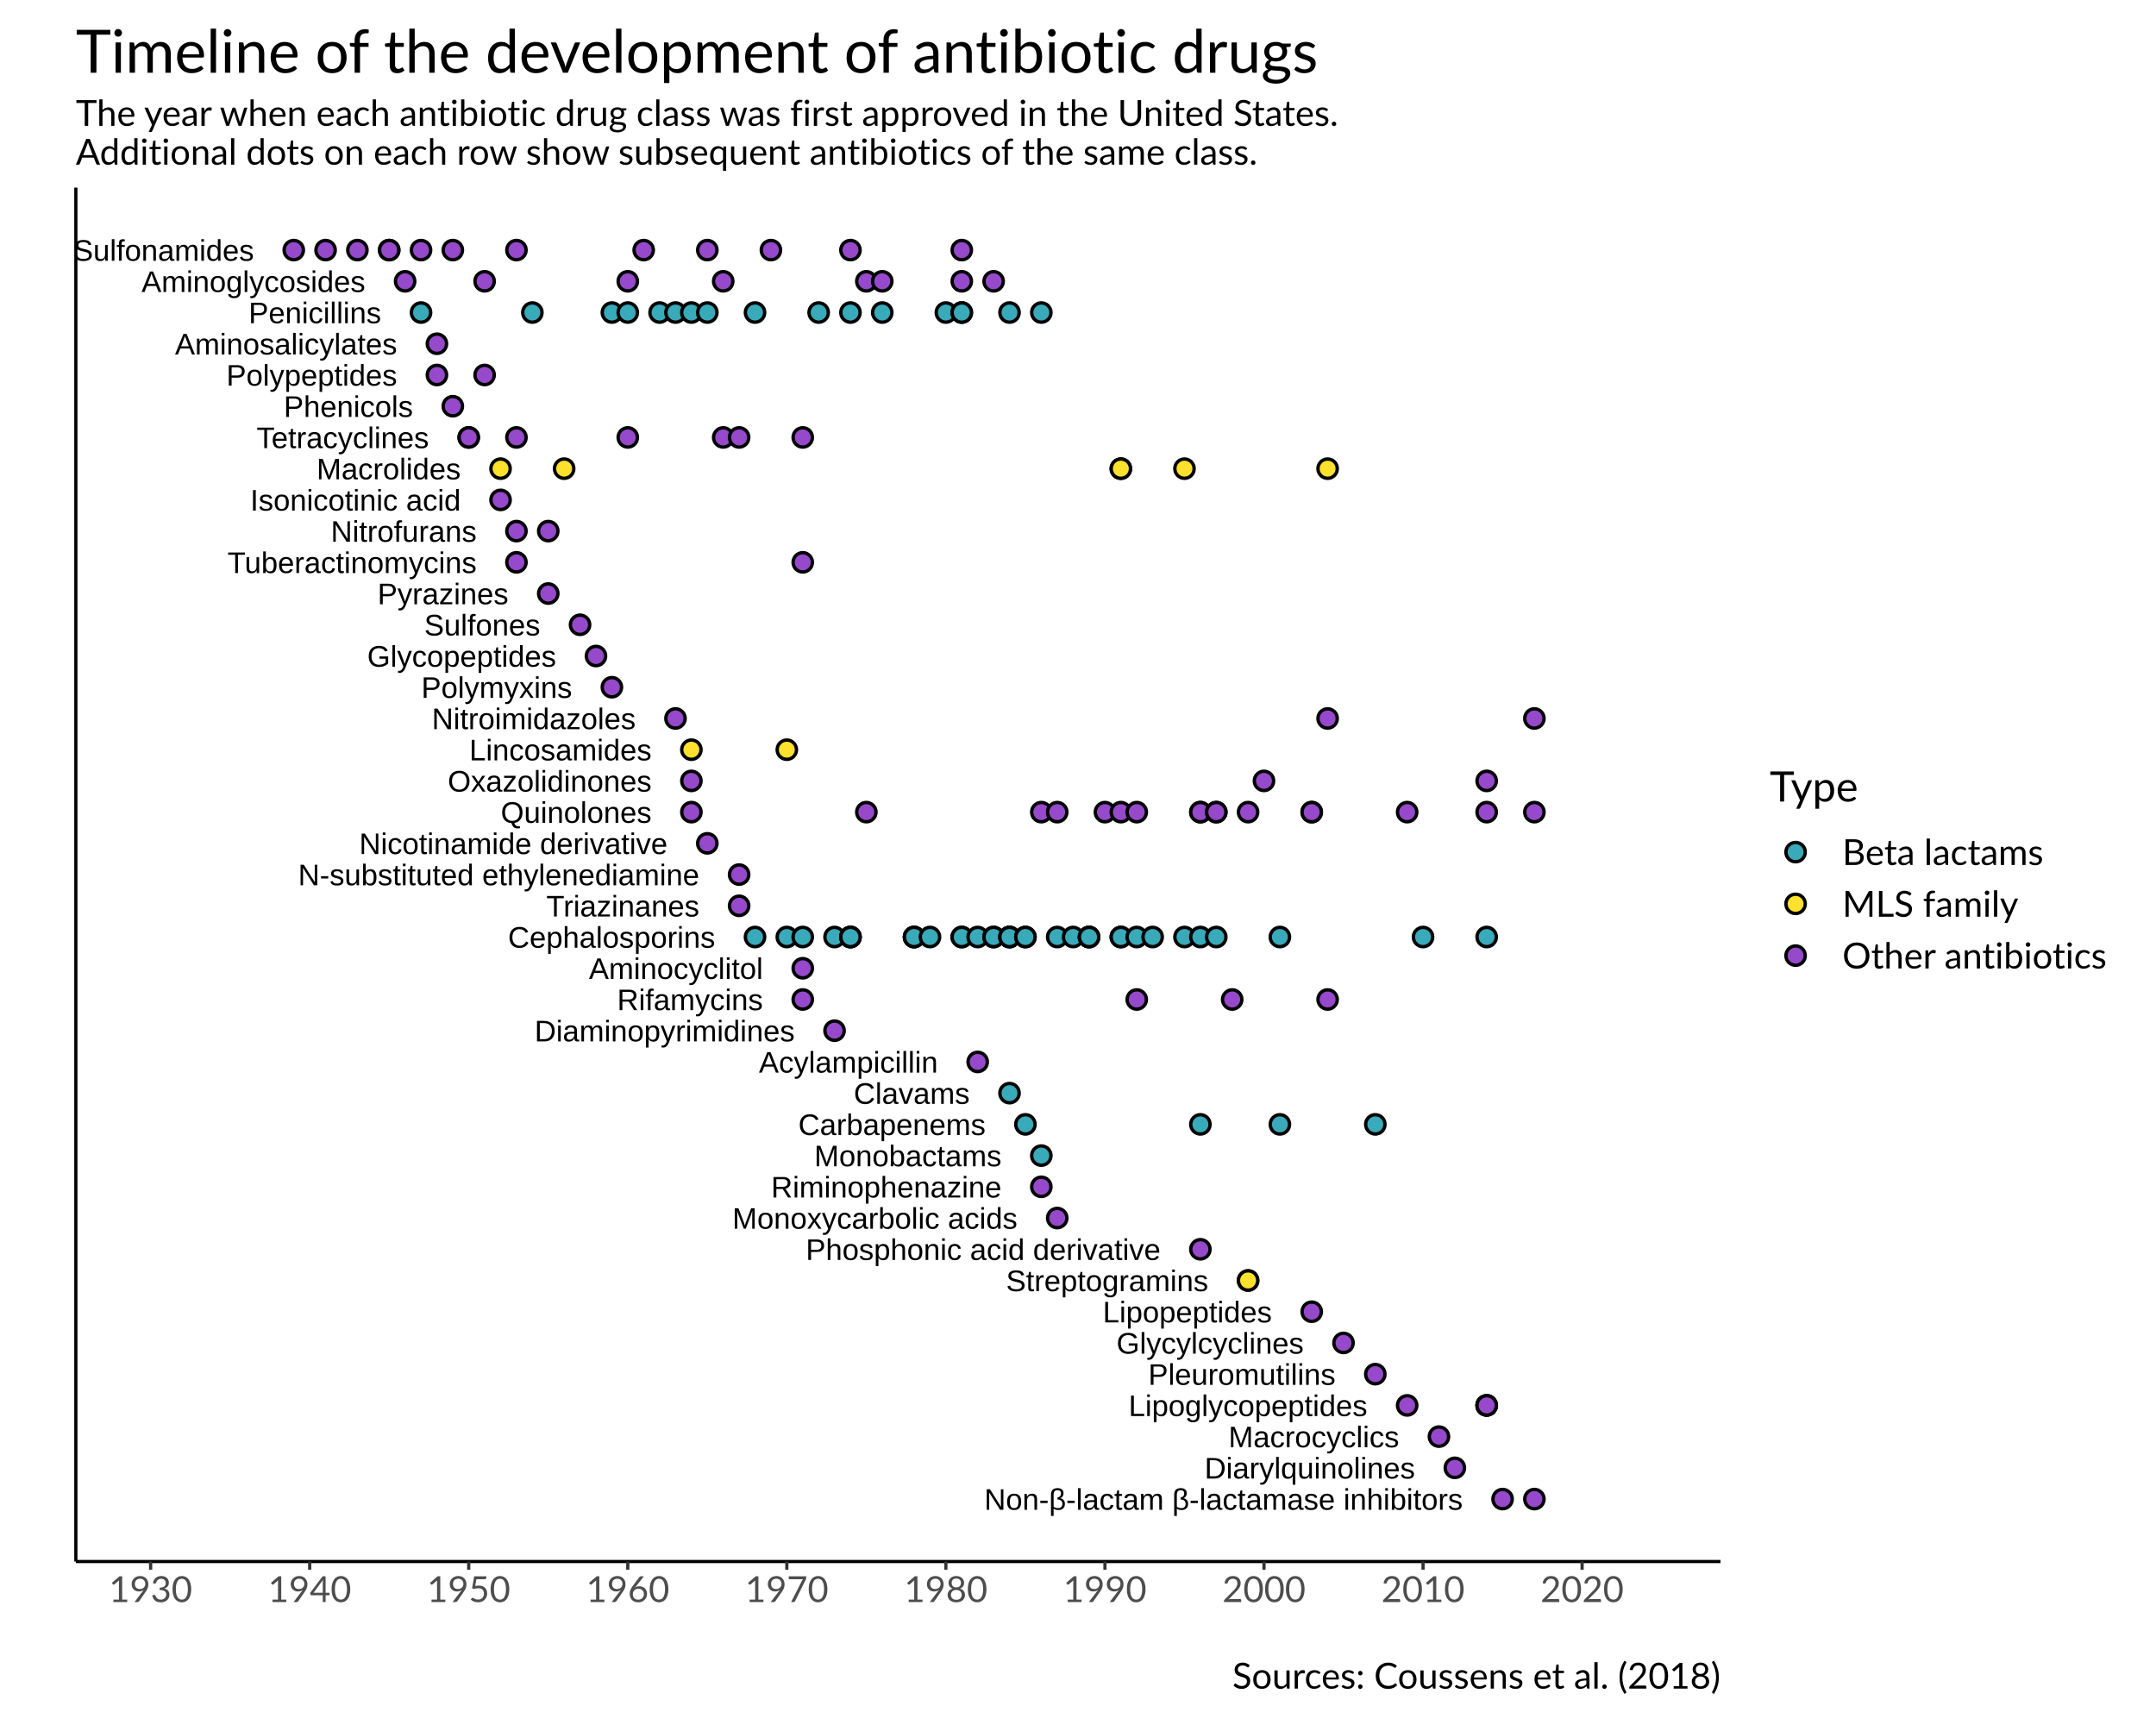
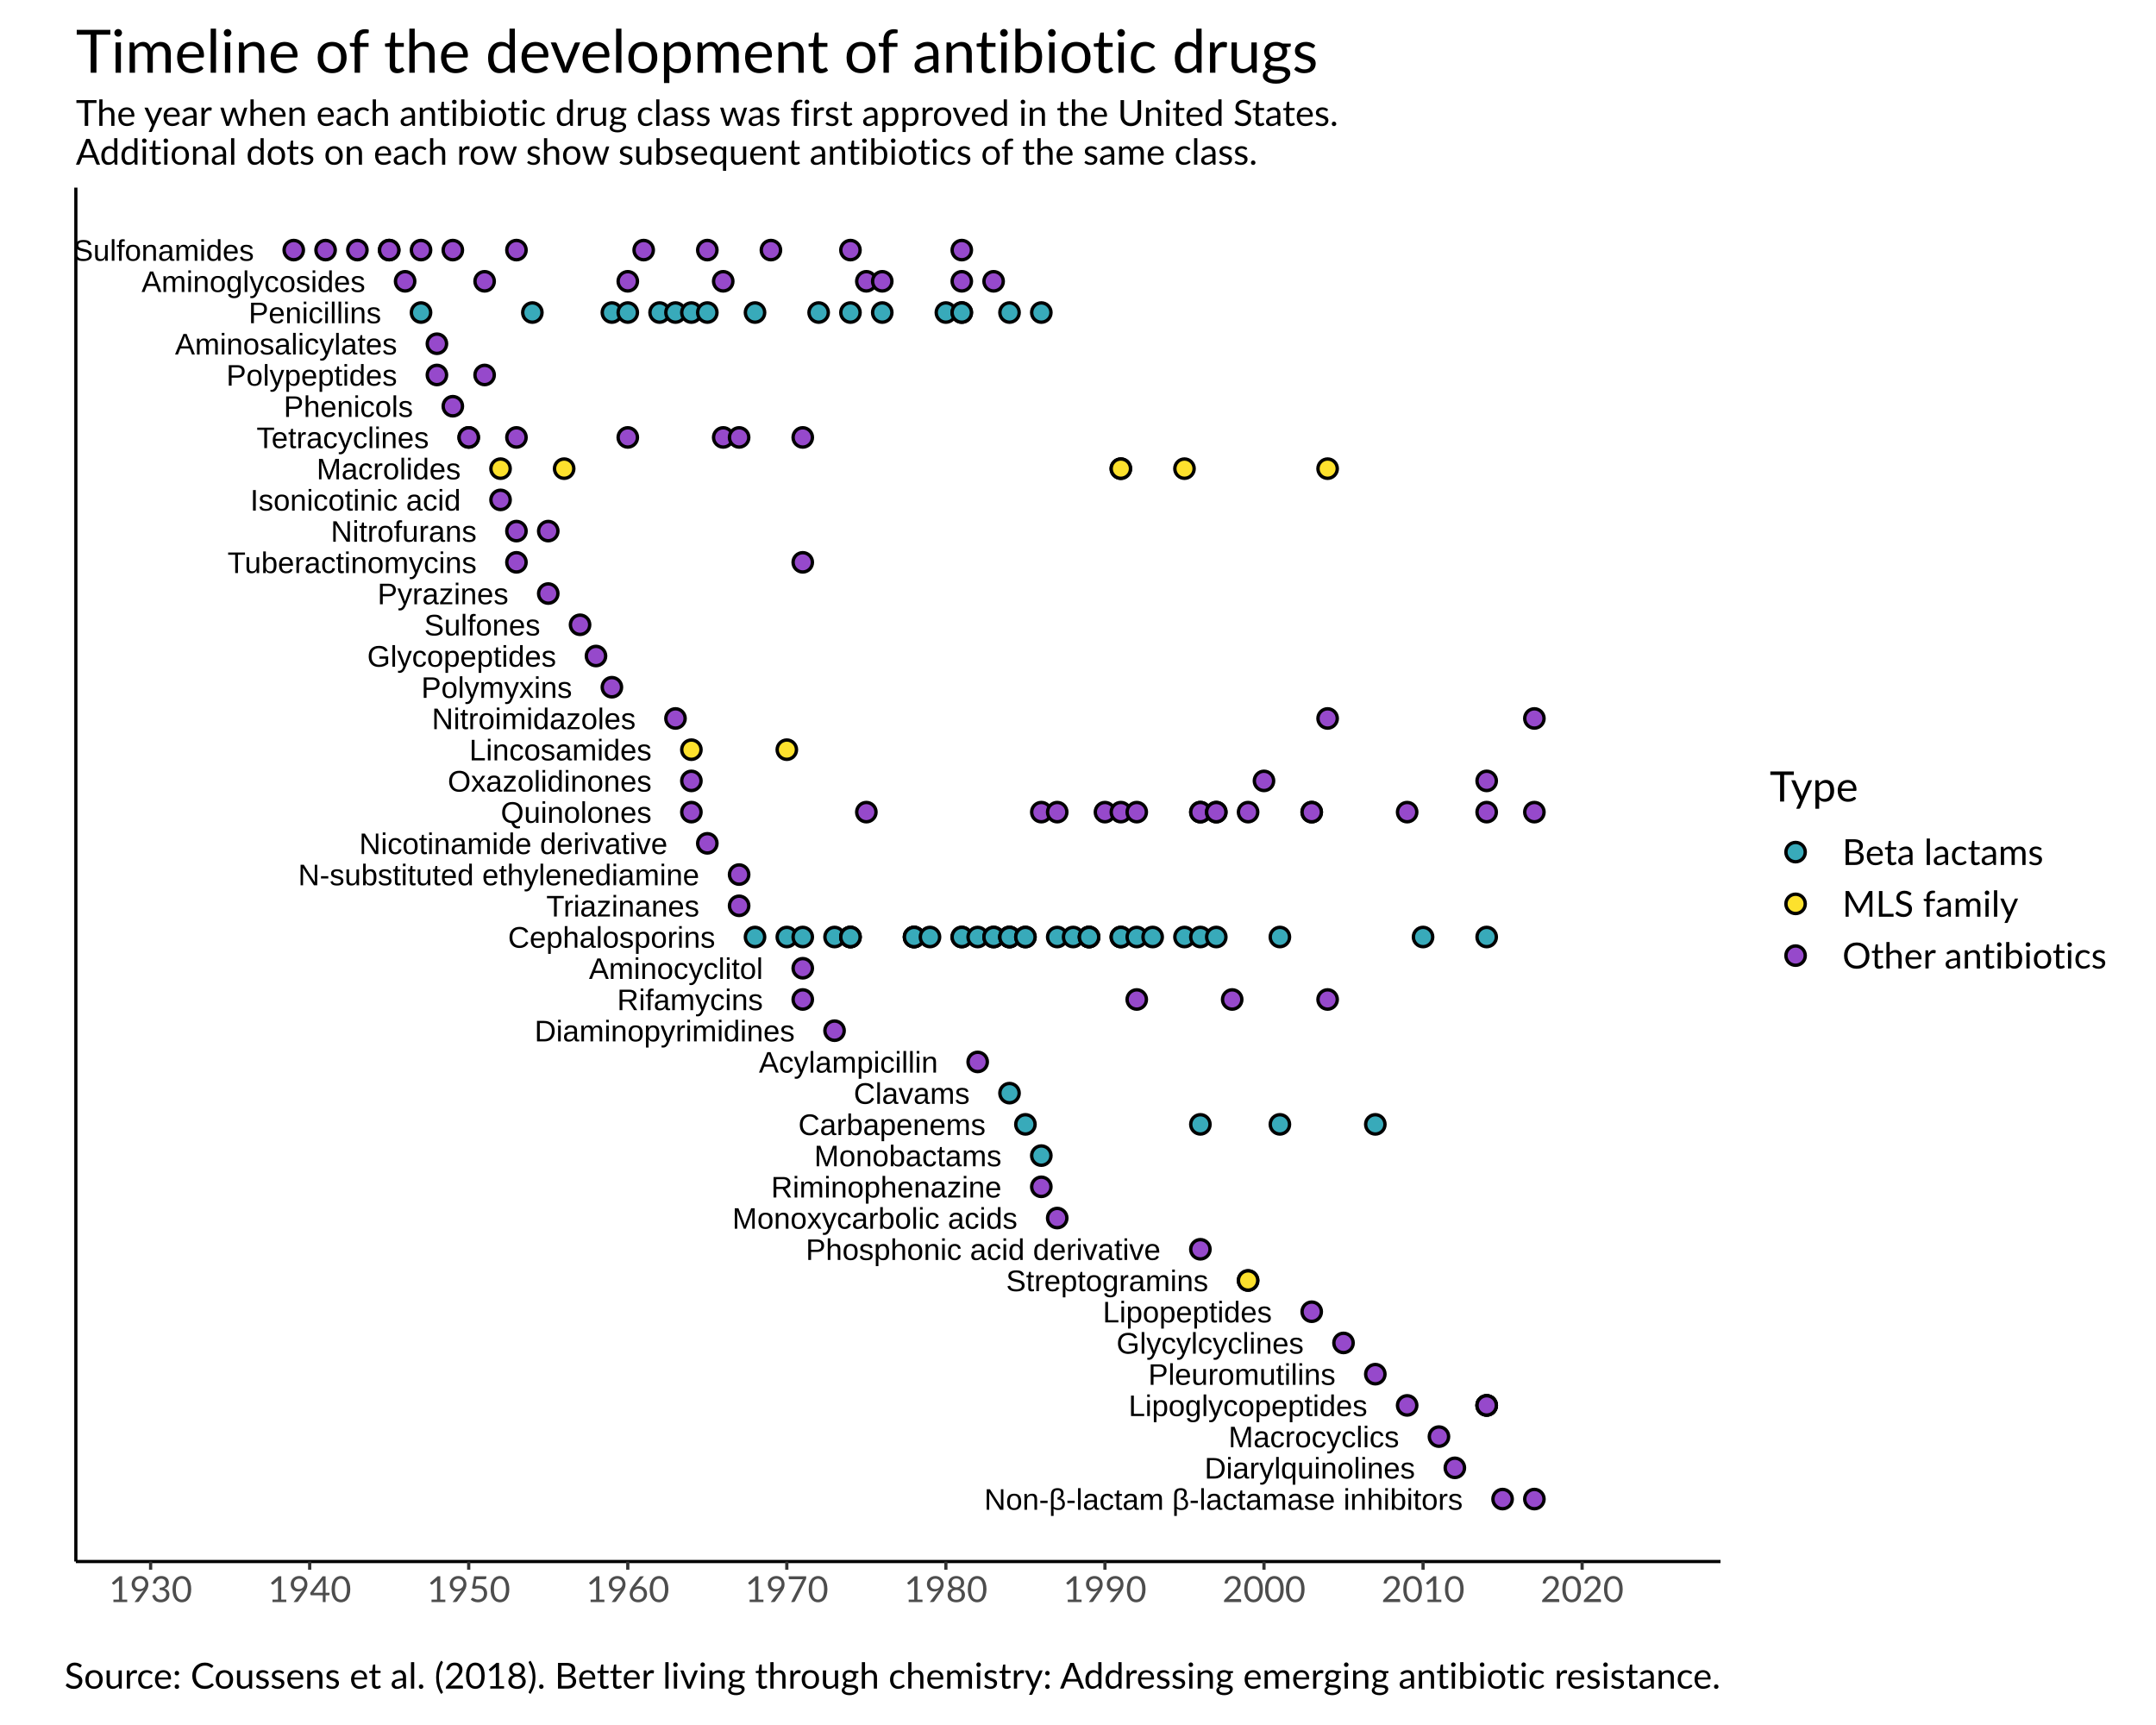
<svg xmlns="http://www.w3.org/2000/svg" class="svglite" width="720.00pt" height="576.00pt" viewBox="0 0 720.00 576.00">
  <defs>
    <style type="text/css">
    .svglite line, .svglite polyline, .svglite polygon, .svglite path, .svglite rect, .svglite circle {
      fill: none;
      stroke: #000000;
      stroke-linecap: round;
      stroke-linejoin: round;
      stroke-miterlimit: 10.00;
    }
    .svglite text {
      white-space: pre;
    }
  </style>
  </defs>
  <rect width="100%" height="100%" style="stroke: none; fill: #FFFFFF;" />
  <defs>
    <clipPath id="cpMC4wMHw3MjAuMDB8MC4wMHw1NzYuMDA=">
      <rect x="0.00" y="0.00" width="720.00" height="576.00" />
    </clipPath>
  </defs>
  <g clip-path="url(#cpMC4wMHw3MjAuMDB8MC4wMHw1NzYuMDA=)">
    <rect x="0.00" y="0.00" width="720.00" height="576.00" style="stroke-width: 1.07; stroke: #FFFFFF; fill: #FFFFFF;" />
  </g>
  <defs>
    <clipPath id="cpMjUuMzN8NTc0LjU2fDYyLjY1fDUyMS40MQ==">
      <rect x="25.33" y="62.65" width="549.22" height="458.76" />
    </clipPath>
  </defs>
  <g clip-path="url(#cpMjUuMzN8NTc0LjU2fDYyLjY1fDUyMS40MQ==)">
    <rect x="25.33" y="62.65" width="549.22" height="458.76" style="stroke-width: 1.07; stroke: none; fill: #FFFFFF;" />
    <circle cx="98.10" cy="83.51" r="3.23" style="stroke-width: 1.13; fill: #9649CB;" />
    <circle cx="108.73" cy="83.51" r="3.23" style="stroke-width: 1.13; fill: #9649CB;" />
    <circle cx="119.35" cy="83.51" r="3.23" style="stroke-width: 1.13; fill: #9649CB;" />
    <circle cx="129.97" cy="83.51" r="3.23" style="stroke-width: 1.13; fill: #9649CB;" />
    <circle cx="129.97" cy="83.51" r="3.23" style="stroke-width: 1.13; fill: #9649CB;" />
    <circle cx="135.29" cy="93.93" r="3.23" style="stroke-width: 1.13; fill: #9649CB;" />
    <circle cx="140.60" cy="104.36" r="3.23" style="stroke-width: 1.13; fill: #38AABA;" />
    <circle cx="140.60" cy="83.51" r="3.23" style="stroke-width: 1.13; fill: #9649CB;" />
    <circle cx="145.91" cy="114.78" r="3.23" style="stroke-width: 1.13; fill: #9649CB;" />
    <circle cx="145.91" cy="125.21" r="3.23" style="stroke-width: 1.13; fill: #9649CB;" />
    <circle cx="151.22" cy="135.64" r="3.23" style="stroke-width: 1.13; fill: #9649CB;" />
    <circle cx="151.22" cy="83.51" r="3.23" style="stroke-width: 1.13; fill: #9649CB;" />
    <circle cx="156.53" cy="146.06" r="3.23" style="stroke-width: 1.13; fill: #9649CB;" />
    <circle cx="156.53" cy="146.06" r="3.23" style="stroke-width: 1.13; fill: #9649CB;" />
    <circle cx="161.84" cy="93.93" r="3.23" style="stroke-width: 1.13; fill: #9649CB;" />
    <circle cx="161.84" cy="125.21" r="3.23" style="stroke-width: 1.13; fill: #9649CB;" />
    <circle cx="167.16" cy="156.49" r="3.23" style="stroke-width: 1.13; fill: #FDE12D;" />
    <circle cx="167.16" cy="166.92" r="3.23" style="stroke-width: 1.13; fill: #9649CB;" />
    <circle cx="172.47" cy="177.34" r="3.23" style="stroke-width: 1.13; fill: #9649CB;" />
    <circle cx="172.47" cy="83.51" r="3.23" style="stroke-width: 1.13; fill: #9649CB;" />
    <circle cx="172.47" cy="146.06" r="3.23" style="stroke-width: 1.13; fill: #9649CB;" />
    <circle cx="172.47" cy="187.77" r="3.23" style="stroke-width: 1.13; fill: #9649CB;" />
    <circle cx="177.78" cy="104.36" r="3.23" style="stroke-width: 1.13; fill: #38AABA;" />
    <circle cx="183.09" cy="177.34" r="3.23" style="stroke-width: 1.13; fill: #9649CB;" />
    <circle cx="183.09" cy="198.19" r="3.23" style="stroke-width: 1.13; fill: #9649CB;" />
    <circle cx="188.40" cy="156.49" r="3.23" style="stroke-width: 1.13; fill: #FDE12D;" />
    <circle cx="193.71" cy="208.62" r="3.23" style="stroke-width: 1.13; fill: #9649CB;" />
    <circle cx="199.03" cy="219.05" r="3.23" style="stroke-width: 1.13; fill: #9649CB;" />
    <circle cx="204.34" cy="104.36" r="3.23" style="stroke-width: 1.13; fill: #38AABA;" />
    <circle cx="204.34" cy="229.47" r="3.23" style="stroke-width: 1.13; fill: #9649CB;" />
    <circle cx="209.65" cy="104.36" r="3.23" style="stroke-width: 1.13; fill: #38AABA;" />
    <circle cx="209.65" cy="93.93" r="3.23" style="stroke-width: 1.13; fill: #9649CB;" />
    <circle cx="209.65" cy="146.06" r="3.23" style="stroke-width: 1.13; fill: #9649CB;" />
    <circle cx="214.96" cy="83.51" r="3.23" style="stroke-width: 1.13; fill: #9649CB;" />
    <circle cx="220.27" cy="104.36" r="3.23" style="stroke-width: 1.13; fill: #38AABA;" />
    <circle cx="225.58" cy="104.36" r="3.23" style="stroke-width: 1.13; fill: #38AABA;" />
    <circle cx="225.58" cy="239.90" r="3.23" style="stroke-width: 1.13; fill: #9649CB;" />
    <circle cx="230.89" cy="104.36" r="3.23" style="stroke-width: 1.13; fill: #38AABA;" />
    <circle cx="230.89" cy="250.33" r="3.23" style="stroke-width: 1.13; fill: #FDE12D;" />
    <circle cx="230.89" cy="260.75" r="3.23" style="stroke-width: 1.13; fill: #9649CB;" />
    <circle cx="230.89" cy="271.18" r="3.23" style="stroke-width: 1.13; fill: #9649CB;" />
    <circle cx="236.21" cy="104.36" r="3.23" style="stroke-width: 1.13; fill: #38AABA;" />
    <circle cx="236.21" cy="281.60" r="3.23" style="stroke-width: 1.13; fill: #9649CB;" />
    <circle cx="236.21" cy="83.51" r="3.23" style="stroke-width: 1.13; fill: #9649CB;" />
    <circle cx="241.52" cy="93.93" r="3.23" style="stroke-width: 1.13; fill: #9649CB;" />
    <circle cx="241.52" cy="146.06" r="3.23" style="stroke-width: 1.13; fill: #9649CB;" />
    <circle cx="246.83" cy="292.03" r="3.23" style="stroke-width: 1.13; fill: #9649CB;" />
    <circle cx="246.83" cy="146.06" r="3.23" style="stroke-width: 1.13; fill: #9649CB;" />
    <circle cx="246.83" cy="302.46" r="3.23" style="stroke-width: 1.13; fill: #9649CB;" />
    <circle cx="252.14" cy="104.36" r="3.23" style="stroke-width: 1.13; fill: #38AABA;" />
    <circle cx="252.14" cy="312.88" r="3.23" style="stroke-width: 1.13; fill: #38AABA;" />
    <circle cx="257.45" cy="83.51" r="3.23" style="stroke-width: 1.13; fill: #9649CB;" />
    <circle cx="262.76" cy="312.88" r="3.23" style="stroke-width: 1.13; fill: #38AABA;" />
    <circle cx="262.76" cy="250.33" r="3.23" style="stroke-width: 1.13; fill: #FDE12D;" />
    <circle cx="268.08" cy="312.88" r="3.23" style="stroke-width: 1.13; fill: #38AABA;" />
    <circle cx="268.08" cy="323.31" r="3.23" style="stroke-width: 1.13; fill: #9649CB;" />
    <circle cx="268.08" cy="333.74" r="3.23" style="stroke-width: 1.13; fill: #9649CB;" />
    <circle cx="268.08" cy="146.06" r="3.23" style="stroke-width: 1.13; fill: #9649CB;" />
    <circle cx="268.08" cy="187.77" r="3.23" style="stroke-width: 1.13; fill: #9649CB;" />
    <circle cx="273.39" cy="104.36" r="3.23" style="stroke-width: 1.13; fill: #38AABA;" />
    <circle cx="278.70" cy="312.88" r="3.23" style="stroke-width: 1.13; fill: #38AABA;" />
    <circle cx="278.70" cy="344.16" r="3.23" style="stroke-width: 1.13; fill: #9649CB;" />
    <circle cx="284.01" cy="104.36" r="3.23" style="stroke-width: 1.13; fill: #38AABA;" />
    <circle cx="284.01" cy="312.88" r="3.23" style="stroke-width: 1.13; fill: #38AABA;" />
    <circle cx="284.01" cy="312.88" r="3.23" style="stroke-width: 1.13; fill: #38AABA;" />
    <circle cx="284.01" cy="312.88" r="3.23" style="stroke-width: 1.13; fill: #38AABA;" />
    <circle cx="284.01" cy="83.51" r="3.23" style="stroke-width: 1.13; fill: #9649CB;" />
    <circle cx="289.32" cy="93.93" r="3.23" style="stroke-width: 1.13; fill: #9649CB;" />
    <circle cx="289.32" cy="271.18" r="3.23" style="stroke-width: 1.13; fill: #9649CB;" />
    <circle cx="294.63" cy="104.36" r="3.23" style="stroke-width: 1.13; fill: #38AABA;" />
    <circle cx="294.63" cy="93.93" r="3.23" style="stroke-width: 1.13; fill: #9649CB;" />
    <circle cx="305.26" cy="312.88" r="3.23" style="stroke-width: 1.13; fill: #38AABA;" />
    <circle cx="305.26" cy="312.88" r="3.23" style="stroke-width: 1.13; fill: #38AABA;" />
    <circle cx="305.26" cy="312.88" r="3.23" style="stroke-width: 1.13; fill: #38AABA;" />
    <circle cx="310.57" cy="312.88" r="3.23" style="stroke-width: 1.13; fill: #38AABA;" />
    <circle cx="315.88" cy="104.36" r="3.23" style="stroke-width: 1.13; fill: #38AABA;" />
    <circle cx="321.19" cy="104.36" r="3.23" style="stroke-width: 1.13; fill: #38AABA;" />
    <circle cx="321.19" cy="104.36" r="3.23" style="stroke-width: 1.13; fill: #38AABA;" />
    <circle cx="321.19" cy="312.88" r="3.23" style="stroke-width: 1.13; fill: #38AABA;" />
    <circle cx="321.19" cy="312.88" r="3.23" style="stroke-width: 1.13; fill: #38AABA;" />
    <circle cx="321.19" cy="93.93" r="3.23" style="stroke-width: 1.13; fill: #9649CB;" />
    <circle cx="321.19" cy="83.51" r="3.23" style="stroke-width: 1.13; fill: #9649CB;" />
    <circle cx="326.50" cy="312.88" r="3.23" style="stroke-width: 1.13; fill: #38AABA;" />
    <circle cx="326.50" cy="354.59" r="3.23" style="stroke-width: 1.13; fill: #9649CB;" />
    <circle cx="331.82" cy="312.88" r="3.23" style="stroke-width: 1.13; fill: #38AABA;" />
    <circle cx="331.82" cy="312.88" r="3.23" style="stroke-width: 1.13; fill: #38AABA;" />
    <circle cx="331.82" cy="93.93" r="3.23" style="stroke-width: 1.13; fill: #9649CB;" />
    <circle cx="337.13" cy="104.36" r="3.23" style="stroke-width: 1.13; fill: #38AABA;" />
    <circle cx="337.13" cy="312.88" r="3.23" style="stroke-width: 1.13; fill: #38AABA;" />
    <circle cx="337.13" cy="312.88" r="3.23" style="stroke-width: 1.13; fill: #38AABA;" />
    <circle cx="337.13" cy="312.88" r="3.23" style="stroke-width: 1.13; fill: #38AABA;" />
    <circle cx="337.13" cy="365.01" r="3.23" style="stroke-width: 1.13; fill: #38AABA;" />
    <circle cx="342.44" cy="312.88" r="3.23" style="stroke-width: 1.13; fill: #38AABA;" />
    <circle cx="342.44" cy="312.88" r="3.23" style="stroke-width: 1.13; fill: #38AABA;" />
    <circle cx="342.44" cy="375.44" r="3.23" style="stroke-width: 1.13; fill: #38AABA;" />
    <circle cx="347.75" cy="104.36" r="3.23" style="stroke-width: 1.13; fill: #38AABA;" />
    <circle cx="347.75" cy="385.87" r="3.23" style="stroke-width: 1.13; fill: #38AABA;" />
    <circle cx="347.75" cy="271.18" r="3.23" style="stroke-width: 1.13; fill: #9649CB;" />
    <circle cx="347.75" cy="396.29" r="3.23" style="stroke-width: 1.13; fill: #9649CB;" />
    <circle cx="353.06" cy="312.88" r="3.23" style="stroke-width: 1.13; fill: #38AABA;" />
    <circle cx="353.06" cy="406.72" r="3.23" style="stroke-width: 1.13; fill: #9649CB;" />
    <circle cx="353.06" cy="271.18" r="3.23" style="stroke-width: 1.13; fill: #9649CB;" />
    <circle cx="358.37" cy="312.88" r="3.23" style="stroke-width: 1.13; fill: #38AABA;" />
    <circle cx="363.69" cy="312.88" r="3.23" style="stroke-width: 1.13; fill: #38AABA;" />
    <circle cx="363.69" cy="312.88" r="3.23" style="stroke-width: 1.13; fill: #38AABA;" />
    <circle cx="363.69" cy="312.88" r="3.23" style="stroke-width: 1.13; fill: #38AABA;" />
    <circle cx="369.00" cy="271.18" r="3.23" style="stroke-width: 1.13; fill: #9649CB;" />
    <circle cx="374.31" cy="312.88" r="3.23" style="stroke-width: 1.13; fill: #38AABA;" />
    <circle cx="374.31" cy="312.88" r="3.23" style="stroke-width: 1.13; fill: #38AABA;" />
    <circle cx="374.31" cy="156.49" r="3.23" style="stroke-width: 1.13; fill: #FDE12D;" />
    <circle cx="374.31" cy="156.49" r="3.23" style="stroke-width: 1.13; fill: #FDE12D;" />
    <circle cx="374.31" cy="271.18" r="3.23" style="stroke-width: 1.13; fill: #9649CB;" />
    <circle cx="379.62" cy="312.88" r="3.23" style="stroke-width: 1.13; fill: #38AABA;" />
    <circle cx="379.62" cy="271.18" r="3.23" style="stroke-width: 1.13; fill: #9649CB;" />
    <circle cx="379.62" cy="333.74" r="3.23" style="stroke-width: 1.13; fill: #9649CB;" />
    <circle cx="384.93" cy="312.88" r="3.23" style="stroke-width: 1.13; fill: #38AABA;" />
    <circle cx="395.56" cy="312.88" r="3.23" style="stroke-width: 1.13; fill: #38AABA;" />
    <circle cx="395.56" cy="156.49" r="3.23" style="stroke-width: 1.13; fill: #FDE12D;" />
    <circle cx="400.87" cy="312.88" r="3.23" style="stroke-width: 1.13; fill: #38AABA;" />
    <circle cx="400.87" cy="375.44" r="3.23" style="stroke-width: 1.13; fill: #38AABA;" />
    <circle cx="400.87" cy="417.15" r="3.23" style="stroke-width: 1.13; fill: #9649CB;" />
    <circle cx="400.87" cy="271.18" r="3.23" style="stroke-width: 1.13; fill: #9649CB;" />
    <circle cx="400.87" cy="271.18" r="3.23" style="stroke-width: 1.13; fill: #9649CB;" />
    <circle cx="406.18" cy="312.88" r="3.23" style="stroke-width: 1.13; fill: #38AABA;" />
    <circle cx="406.18" cy="271.18" r="3.23" style="stroke-width: 1.13; fill: #9649CB;" />
    <circle cx="406.18" cy="271.18" r="3.23" style="stroke-width: 1.13; fill: #9649CB;" />
    <circle cx="411.49" cy="333.74" r="3.23" style="stroke-width: 1.13; fill: #9649CB;" />
    <circle cx="416.80" cy="427.57" r="3.23" style="stroke-width: 1.13; fill: #FDE12D;" />
    <circle cx="416.80" cy="427.57" r="3.23" style="stroke-width: 1.13; fill: #FDE12D;" />
    <circle cx="416.80" cy="271.18" r="3.23" style="stroke-width: 1.13; fill: #9649CB;" />
    <circle cx="422.11" cy="260.75" r="3.23" style="stroke-width: 1.13; fill: #9649CB;" />
    <circle cx="427.42" cy="312.88" r="3.23" style="stroke-width: 1.13; fill: #38AABA;" />
    <circle cx="427.42" cy="375.44" r="3.23" style="stroke-width: 1.13; fill: #38AABA;" />
    <circle cx="438.05" cy="438.00" r="3.23" style="stroke-width: 1.13; fill: #9649CB;" />
    <circle cx="438.05" cy="271.18" r="3.23" style="stroke-width: 1.13; fill: #9649CB;" />
    <circle cx="438.05" cy="271.18" r="3.23" style="stroke-width: 1.13; fill: #9649CB;" />
    <circle cx="443.36" cy="156.49" r="3.23" style="stroke-width: 1.13; fill: #FDE12D;" />
    <circle cx="443.36" cy="239.90" r="3.23" style="stroke-width: 1.13; fill: #9649CB;" />
    <circle cx="443.36" cy="333.74" r="3.23" style="stroke-width: 1.13; fill: #9649CB;" />
    <circle cx="448.67" cy="448.42" r="3.23" style="stroke-width: 1.13; fill: #9649CB;" />
    <circle cx="459.29" cy="375.44" r="3.23" style="stroke-width: 1.13; fill: #38AABA;" />
    <circle cx="459.29" cy="458.85" r="3.23" style="stroke-width: 1.13; fill: #9649CB;" />
    <circle cx="469.92" cy="469.28" r="3.23" style="stroke-width: 1.13; fill: #9649CB;" />
    <circle cx="469.92" cy="271.18" r="3.23" style="stroke-width: 1.13; fill: #9649CB;" />
    <circle cx="475.23" cy="312.88" r="3.23" style="stroke-width: 1.13; fill: #38AABA;" />
    <circle cx="480.54" cy="479.70" r="3.23" style="stroke-width: 1.13; fill: #9649CB;" />
    <circle cx="485.85" cy="490.13" r="3.23" style="stroke-width: 1.13; fill: #9649CB;" />
    <circle cx="496.48" cy="312.88" r="3.23" style="stroke-width: 1.13; fill: #38AABA;" />
    <circle cx="496.48" cy="469.28" r="3.23" style="stroke-width: 1.13; fill: #9649CB;" />
    <circle cx="496.48" cy="469.28" r="3.23" style="stroke-width: 1.13; fill: #9649CB;" />
    <circle cx="496.48" cy="469.28" r="3.23" style="stroke-width: 1.13; fill: #9649CB;" />
    <circle cx="496.48" cy="260.75" r="3.23" style="stroke-width: 1.13; fill: #9649CB;" />
    <circle cx="496.48" cy="271.18" r="3.23" style="stroke-width: 1.13; fill: #9649CB;" />
    <circle cx="501.79" cy="500.56" r="3.23" style="stroke-width: 1.13; fill: #9649CB;" />
    <circle cx="512.41" cy="239.90" r="3.23" style="stroke-width: 1.13; fill: #9649CB;" />
    <circle cx="512.41" cy="500.56" r="3.23" style="stroke-width: 1.13; fill: #9649CB;" />
    <circle cx="512.41" cy="271.18" r="3.23" style="stroke-width: 1.13; fill: #9649CB;" />
    <text x="84.83" y="87.08" text-anchor="end" style="font-size: 9.96px; font-family: &quot;Arial&quot;;" textLength="60.31px" lengthAdjust="spacingAndGlyphs">Sulfonamides</text>
    <text x="122.01" y="97.50" text-anchor="end" style="font-size: 9.96px; font-family: &quot;Arial&quot;;" textLength="74.69px" lengthAdjust="spacingAndGlyphs">Aminoglycosides</text>
    <text x="127.32" y="107.93" text-anchor="end" style="font-size: 9.96px; font-family: &quot;Arial&quot;;" textLength="44.25px" lengthAdjust="spacingAndGlyphs">Penicillins</text>
    <text x="132.63" y="118.36" text-anchor="end" style="font-size: 9.96px; font-family: &quot;Arial&quot;;" textLength="74.12px" lengthAdjust="spacingAndGlyphs">Aminosalicylates</text>
    <text x="132.63" y="128.78" text-anchor="end" style="font-size: 9.96px; font-family: &quot;Arial&quot;;" textLength="57.00px" lengthAdjust="spacingAndGlyphs">Polypeptides</text>
    <text x="137.94" y="139.21" text-anchor="end" style="font-size: 9.96px; font-family: &quot;Arial&quot;;" textLength="43.16px" lengthAdjust="spacingAndGlyphs">Phenicols</text>
    <text x="143.25" y="149.63" text-anchor="end" style="font-size: 9.96px; font-family: &quot;Arial&quot;;" textLength="58.62px" lengthAdjust="spacingAndGlyphs">Tetracyclines</text>
    <text x="153.88" y="160.06" text-anchor="end" style="font-size: 9.96px; font-family: &quot;Arial&quot;;" textLength="48.12px" lengthAdjust="spacingAndGlyphs">Macrolides</text>
    <text x="153.88" y="170.49" text-anchor="end" style="font-size: 9.96px; font-family: &quot;Arial&quot;;" textLength="70.26px" lengthAdjust="spacingAndGlyphs">Isonicotinic acid</text>
    <text x="159.19" y="180.91" text-anchor="end" style="font-size: 9.96px; font-family: &quot;Arial&quot;;" textLength="48.67px" lengthAdjust="spacingAndGlyphs">Nitrofurans</text>
    <text x="159.19" y="191.34" text-anchor="end" style="font-size: 9.96px; font-family: &quot;Arial&quot;;" textLength="83.53px" lengthAdjust="spacingAndGlyphs">Tuberactinomycins</text>
    <text x="169.81" y="201.77" text-anchor="end" style="font-size: 9.96px; font-family: &quot;Arial&quot;;" textLength="43.70px" lengthAdjust="spacingAndGlyphs">Pyrazines</text>
    <text x="180.43" y="212.19" text-anchor="end" style="font-size: 9.96px; font-family: &quot;Arial&quot;;" textLength="38.74px" lengthAdjust="spacingAndGlyphs">Sulfones</text>
    <text x="185.75" y="222.62" text-anchor="end" style="font-size: 9.96px; font-family: &quot;Arial&quot;;" textLength="63.07px" lengthAdjust="spacingAndGlyphs">Glycopeptides</text>
    <text x="191.06" y="233.04" text-anchor="end" style="font-size: 9.96px; font-family: &quot;Arial&quot;;" textLength="50.33px" lengthAdjust="spacingAndGlyphs">Polymyxins</text>
    <text x="212.30" y="243.47" text-anchor="end" style="font-size: 9.96px; font-family: &quot;Arial&quot;;" textLength="68.03px" lengthAdjust="spacingAndGlyphs">Nitroimidazoles</text>
    <text x="217.62" y="253.90" text-anchor="end" style="font-size: 9.96px; font-family: &quot;Arial&quot;;" textLength="60.86px" lengthAdjust="spacingAndGlyphs">Lincosamides</text>
    <text x="217.62" y="264.32" text-anchor="end" style="font-size: 9.96px; font-family: &quot;Arial&quot;;" textLength="68.05px" lengthAdjust="spacingAndGlyphs">Oxazolidinones</text>
    <text x="217.62" y="274.75" text-anchor="end" style="font-size: 9.96px; font-family: &quot;Arial&quot;;" textLength="50.36px" lengthAdjust="spacingAndGlyphs">Quinolones</text>
    <text x="222.93" y="285.18" text-anchor="end" style="font-size: 9.96px; font-family: &quot;Arial&quot;;" textLength="102.90px" lengthAdjust="spacingAndGlyphs">Nicotinamide derivative</text>
    <text x="233.55" y="295.60" text-anchor="end" style="font-size: 9.96px; font-family: &quot;Arial&quot;;" textLength="133.90px" lengthAdjust="spacingAndGlyphs">N-substituted ethylenediamine</text>
    <text x="233.55" y="306.03" text-anchor="end" style="font-size: 9.96px; font-family: &quot;Arial&quot;;" textLength="51.44px" lengthAdjust="spacingAndGlyphs">Triazinanes</text>
    <text x="238.86" y="316.45" text-anchor="end" style="font-size: 9.96px; font-family: &quot;Arial&quot;;" textLength="69.16px" lengthAdjust="spacingAndGlyphs">Cephalosporins</text>
    <text x="254.80" y="326.88" text-anchor="end" style="font-size: 9.96px; font-family: &quot;Arial&quot;;" textLength="58.08px" lengthAdjust="spacingAndGlyphs">Aminocyclitol</text>
    <text x="254.80" y="337.31" text-anchor="end" style="font-size: 9.96px; font-family: &quot;Arial&quot;;" textLength="48.66px" lengthAdjust="spacingAndGlyphs">Rifamycins</text>
    <text x="265.42" y="347.73" text-anchor="end" style="font-size: 9.96px; font-family: &quot;Arial&quot;;" textLength="86.85px" lengthAdjust="spacingAndGlyphs">Diaminopyrimidines</text>
    <text x="313.22" y="358.16" text-anchor="end" style="font-size: 9.96px; font-family: &quot;Arial&quot;;" textLength="59.73px" lengthAdjust="spacingAndGlyphs">Acylampicillin</text>
    <text x="323.85" y="368.59" text-anchor="end" style="font-size: 9.96px; font-family: &quot;Arial&quot;;" textLength="38.71px" lengthAdjust="spacingAndGlyphs">Clavams</text>
    <text x="329.16" y="379.01" text-anchor="end" style="font-size: 9.96px; font-family: &quot;Arial&quot;;" textLength="62.52px" lengthAdjust="spacingAndGlyphs">Carbapenems</text>
    <text x="334.47" y="389.44" text-anchor="end" style="font-size: 9.96px; font-family: &quot;Arial&quot;;" textLength="62.52px" lengthAdjust="spacingAndGlyphs">Monobactams</text>
    <text x="334.47" y="399.86" text-anchor="end" style="font-size: 9.96px; font-family: &quot;Arial&quot;;" textLength="76.92px" lengthAdjust="spacingAndGlyphs">Riminophenazine</text>
    <text x="339.78" y="410.29" text-anchor="end" style="font-size: 9.96px; font-family: &quot;Arial&quot;;" textLength="95.15px" lengthAdjust="spacingAndGlyphs">Monoxycarbolic acids</text>
    <text x="387.59" y="420.72" text-anchor="end" style="font-size: 9.96px; font-family: &quot;Arial&quot;;" textLength="118.40px" lengthAdjust="spacingAndGlyphs">Phosphonic acid derivative</text>
    <text x="403.52" y="431.14" text-anchor="end" style="font-size: 9.96px; font-family: &quot;Arial&quot;;" textLength="67.49px" lengthAdjust="spacingAndGlyphs">Streptogramins</text>
    <text x="424.77" y="441.57" text-anchor="end" style="font-size: 9.96px; font-family: &quot;Arial&quot;;" textLength="56.46px" lengthAdjust="spacingAndGlyphs">Lipopeptides</text>
    <text x="435.39" y="452.00" text-anchor="end" style="font-size: 9.96px; font-family: &quot;Arial&quot;;" textLength="62.48px" lengthAdjust="spacingAndGlyphs">Glycylcyclines</text>
    <text x="446.02" y="462.42" text-anchor="end" style="font-size: 9.96px; font-family: &quot;Arial&quot;;" textLength="62.51px" lengthAdjust="spacingAndGlyphs">Pleuromutilins</text>
    <text x="456.64" y="472.85" text-anchor="end" style="font-size: 9.96px; font-family: &quot;Arial&quot;;" textLength="79.69px" lengthAdjust="spacingAndGlyphs">Lipoglycopeptides</text>
    <text x="467.26" y="483.27" text-anchor="end" style="font-size: 9.96px; font-family: &quot;Arial&quot;;" textLength="56.95px" lengthAdjust="spacingAndGlyphs">Macrocyclics</text>
    <text x="472.57" y="493.70" text-anchor="end" style="font-size: 9.96px; font-family: &quot;Arial&quot;;" textLength="70.26px" lengthAdjust="spacingAndGlyphs">Diarylquinolines</text>
    <text x="488.51" y="504.13" text-anchor="end" style="font-size: 9.96px; font-family: &quot;Arial&quot;;" textLength="160.39px" lengthAdjust="spacingAndGlyphs">Non-β-lactam β-lactamase inhibitors</text>
  </g>
  <g clip-path="url(#cpMC4wMHw3MjAuMDB8MC4wMHw1NzYuMDA=)">
    <polyline points="25.33,521.41 25.33,62.65 " style="stroke-width: 1.07; stroke-linecap: butt;" />
    <polyline points="25.33,521.41 574.56,521.41 " style="stroke-width: 1.07; stroke-linecap: butt;" />
    <polyline points="50.30,524.15 50.30,521.41 " style="stroke-width: 1.07; stroke: #333333; stroke-linecap: butt;" />
    <polyline points="103.42,524.15 103.42,521.41 " style="stroke-width: 1.07; stroke: #333333; stroke-linecap: butt;" />
    <polyline points="156.53,524.15 156.53,521.41 " style="stroke-width: 1.07; stroke: #333333; stroke-linecap: butt;" />
    <polyline points="209.65,524.15 209.65,521.41 " style="stroke-width: 1.07; stroke: #333333; stroke-linecap: butt;" />
    <polyline points="262.76,524.15 262.76,521.41 " style="stroke-width: 1.07; stroke: #333333; stroke-linecap: butt;" />
    <polyline points="315.88,524.15 315.88,521.41 " style="stroke-width: 1.07; stroke: #333333; stroke-linecap: butt;" />
    <polyline points="369.00,524.15 369.00,521.41 " style="stroke-width: 1.07; stroke: #333333; stroke-linecap: butt;" />
    <polyline points="422.11,524.15 422.11,521.41 " style="stroke-width: 1.07; stroke: #333333; stroke-linecap: butt;" />
    <polyline points="475.23,524.15 475.23,521.41 " style="stroke-width: 1.07; stroke: #333333; stroke-linecap: butt;" />
    <polyline points="528.35,524.15 528.35,521.41 " style="stroke-width: 1.07; stroke: #333333; stroke-linecap: butt;" />
    <text x="50.30" y="534.94" text-anchor="middle" style="font-size: 12.00px;fill: #4D4D4D; font-family: &quot;Lato&quot;;" textLength="27.85px" lengthAdjust="spacingAndGlyphs">1930</text>
    <text x="103.42" y="534.94" text-anchor="middle" style="font-size: 12.00px;fill: #4D4D4D; font-family: &quot;Lato&quot;;" textLength="27.85px" lengthAdjust="spacingAndGlyphs">1940</text>
    <text x="156.53" y="534.94" text-anchor="middle" style="font-size: 12.00px;fill: #4D4D4D; font-family: &quot;Lato&quot;;" textLength="27.85px" lengthAdjust="spacingAndGlyphs">1950</text>
    <text x="209.65" y="534.94" text-anchor="middle" style="font-size: 12.00px;fill: #4D4D4D; font-family: &quot;Lato&quot;;" textLength="27.85px" lengthAdjust="spacingAndGlyphs">1960</text>
    <text x="262.76" y="534.94" text-anchor="middle" style="font-size: 12.00px;fill: #4D4D4D; font-family: &quot;Lato&quot;;" textLength="27.85px" lengthAdjust="spacingAndGlyphs">1970</text>
    <text x="315.88" y="534.94" text-anchor="middle" style="font-size: 12.00px;fill: #4D4D4D; font-family: &quot;Lato&quot;;" textLength="27.85px" lengthAdjust="spacingAndGlyphs">1980</text>
    <text x="369.00" y="534.94" text-anchor="middle" style="font-size: 12.00px;fill: #4D4D4D; font-family: &quot;Lato&quot;;" textLength="27.85px" lengthAdjust="spacingAndGlyphs">1990</text>
    <text x="422.11" y="534.94" text-anchor="middle" style="font-size: 12.00px;fill: #4D4D4D; font-family: &quot;Lato&quot;;" textLength="27.85px" lengthAdjust="spacingAndGlyphs">2000</text>
    <text x="475.23" y="534.94" text-anchor="middle" style="font-size: 12.00px;fill: #4D4D4D; font-family: &quot;Lato&quot;;" textLength="27.85px" lengthAdjust="spacingAndGlyphs">2010</text>
    <text x="528.35" y="534.94" text-anchor="middle" style="font-size: 12.00px;fill: #4D4D4D; font-family: &quot;Lato&quot;;" textLength="27.85px" lengthAdjust="spacingAndGlyphs">2020</text>
    <rect x="585.52" y="250.85" width="124.52" height="82.36" style="stroke-width: 1.07; stroke: none; fill: #FFFFFF;" />
    <text x="591.00" y="267.64" style="font-size: 14.00px; font-family: &quot;Lato&quot;;" textLength="30.48px" lengthAdjust="spacingAndGlyphs">Type</text>
    <circle cx="599.64" cy="284.53" r="3.23" style="stroke-width: 1.13; fill: #38AABA;" />
    <circle cx="599.64" cy="301.81" r="3.23" style="stroke-width: 1.13; fill: #FDE12D;" />
    <circle cx="599.64" cy="319.09" r="3.23" style="stroke-width: 1.13; fill: #9649CB;" />
    <text x="615.25" y="288.83" style="font-size: 12.00px; font-family: &quot;Lato&quot;;" textLength="67.33px" lengthAdjust="spacingAndGlyphs">Beta lactams</text>
    <text x="615.25" y="306.11" style="font-size: 12.00px; font-family: &quot;Lato&quot;;" textLength="58.18px" lengthAdjust="spacingAndGlyphs">MLS family</text>
    <text x="615.25" y="323.39" style="font-size: 12.00px; font-family: &quot;Lato&quot;;" textLength="89.31px" lengthAdjust="spacingAndGlyphs">Other antibiotics</text>
    <text x="25.33" y="42.02" style="font-size: 12.00px; font-family: &quot;Lato&quot;;" textLength="417.25px" lengthAdjust="spacingAndGlyphs">The year when each antibiotic drug class was first approved in the United States.</text>
    <text x="25.33" y="54.98" style="font-size: 12.00px; font-family: &quot;Lato&quot;;" textLength="389.12px" lengthAdjust="spacingAndGlyphs">Additional dots on each row show subsequent antibiotics of the same class.</text>
    <text x="25.33" y="24.29" style="font-size: 20.00px; font-family: &quot;Lato&quot;;" textLength="411.24px" lengthAdjust="spacingAndGlyphs">Timeline of the development of antibiotic drugs</text>
-     <text x="574.56" y="563.85" text-anchor="end" style="font-size: 12.00px; font-family: &quot;Lato&quot;;" textLength="161.63px" lengthAdjust="spacingAndGlyphs">Sources: Coussens et al. (2018)</text>
+     <text x="574.56" y="563.85" text-anchor="end" style="font-size: 12.00px; font-family: &quot;Lato&quot;;" textLength="551.71px" lengthAdjust="spacingAndGlyphs">Source: Coussens et al. (2018). Better living through chemistry: Addressing emerging antibiotic resistance.</text>
  </g>
</svg>
